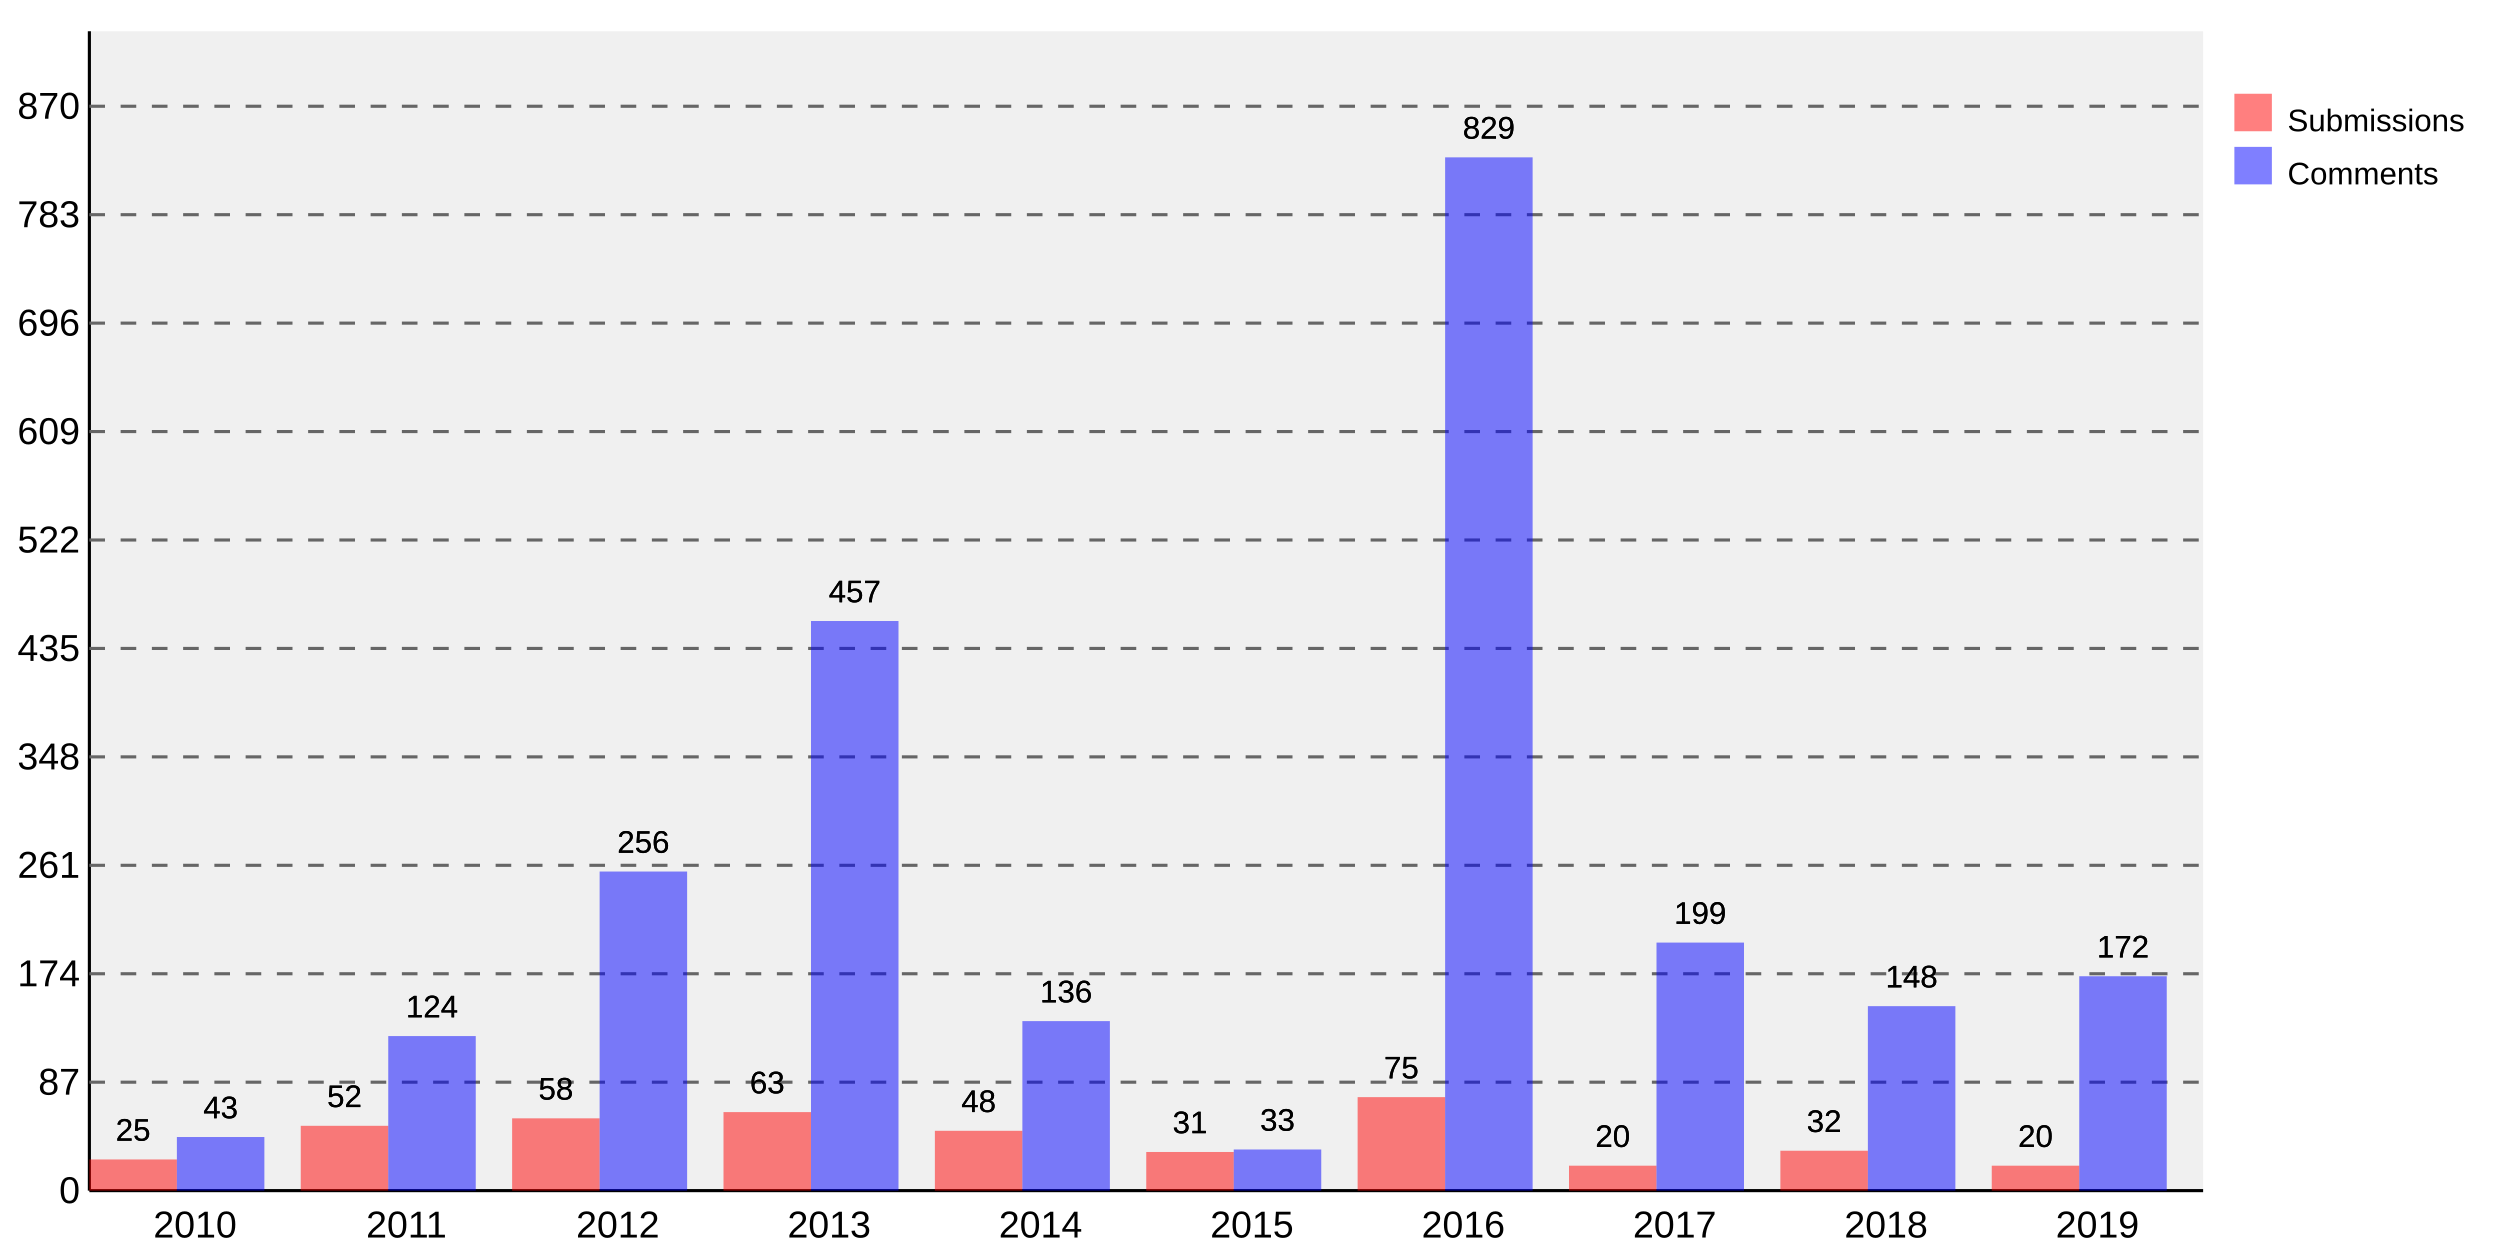
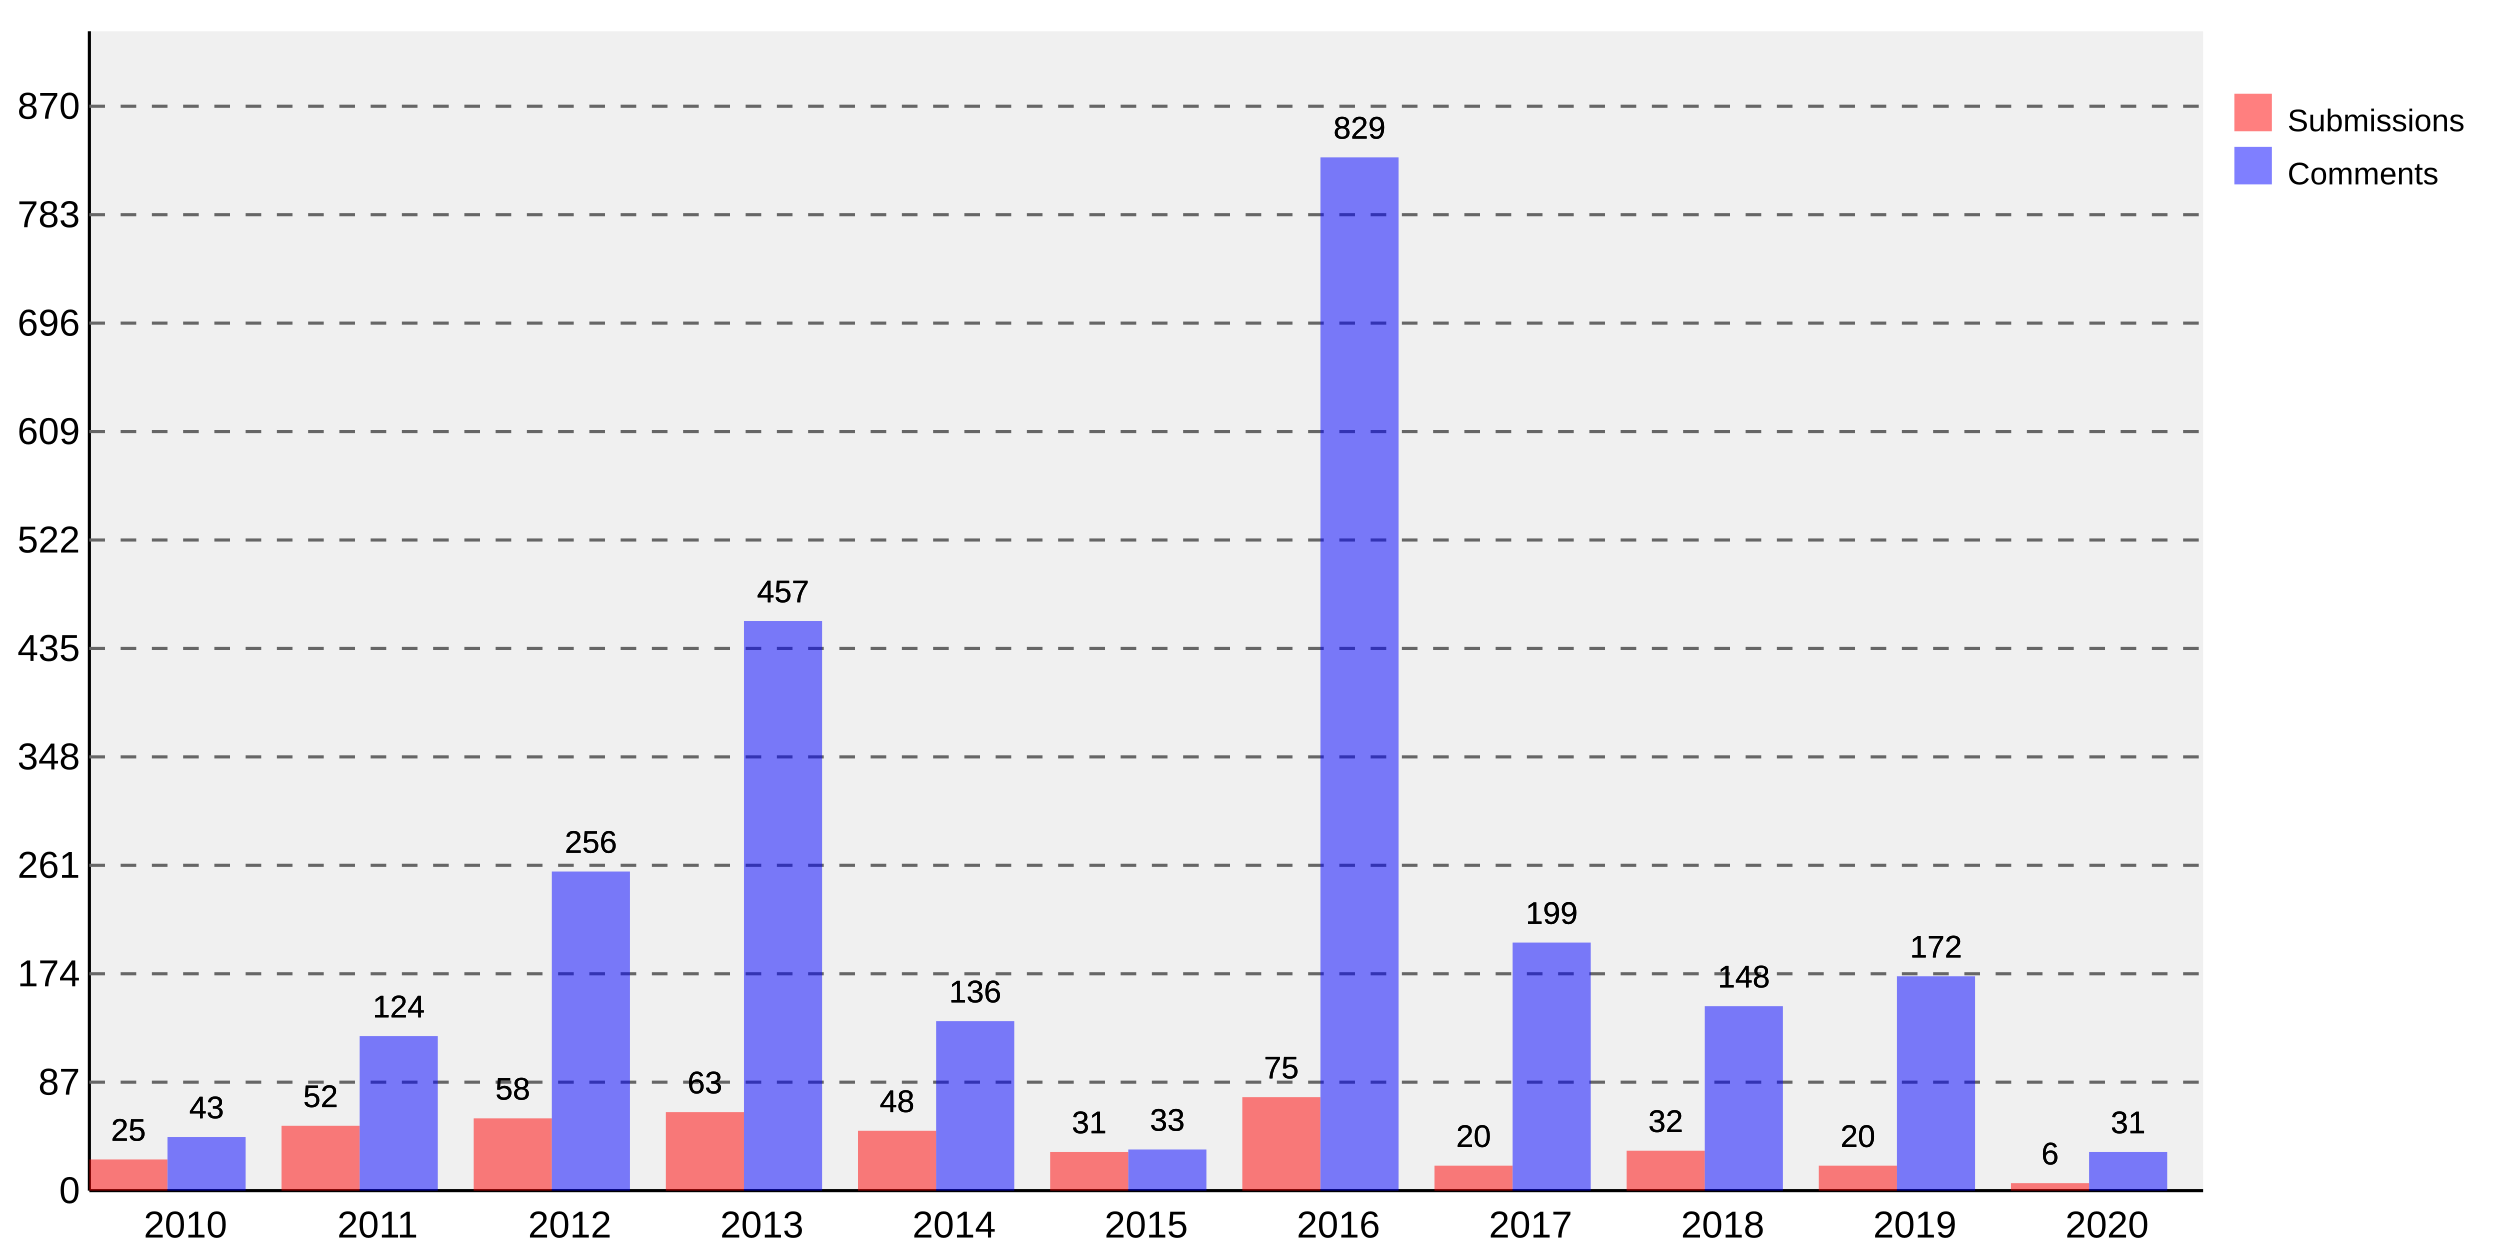
<svg xmlns="http://www.w3.org/2000/svg" viewBox="0 0 800 400">
  <defs>
    <style type="text/css">/*
Base styles for svg.charts.Graph
*/
.svgBackground {
    fill: #fff
    }
.graphBackground {
    fill: #f0f0f0
    }
/* graphs titles */
.mainTitle {
    text-anchor: middle;
    fill: #000;
    font-size: 16px;
    font-family: "Arial", sans-serif;
    font-weight: normal
    }
.subTitle {
    text-anchor: middle;
    fill: #999;
    font-size: 14px;
    font-family: "Arial", sans-serif;
    font-weight: normal
    }
.axis {
    stroke: #000;
    stroke-width: 1px
    }
.guideLines {
    stroke: #666;
    stroke-width: 1px;
    stroke-dasharray: 5, 5
    }
.xAxisLabels {
    text-anchor: middle;
    fill: #000;
    font-size: 12px;
    font-family: "Arial", sans-serif;
    font-weight: normal
    }
.yAxisLabels {
    text-anchor: end;
    fill: #000;
    font-size: 12px;
    font-family: "Arial", sans-serif;
    font-weight: normal
    }
.xAxisTitle {
    text-anchor: middle;
    fill: #f00;
    font-size: 14px;
    font-family: "Arial", sans-serif;
    font-weight: normal
    }
.yAxisTitle {
    fill: #f00;
    text-anchor: middle;
    font-size: 14px;
    font-family: "Arial", sans-serif;
    font-weight: normal
    }
.dataPointLabel {
    fill: #000;
    text-anchor: middle;
    font-size: 10px;
    font-family: "Arial", sans-serif;
    font-weight: normal
    }
.staggerGuideLine {
    fill: none;
    stroke: #000;
    stroke-width: 0.5px
    }
.keyText {
    fill: #000;
    text-anchor: start;
    font-size: 10px;
    font-family: "Arial", sans-serif;
    font-weight: normal
    }
/*
default fill styles for multiple datasets (probably only use a single
dataset on this graph though)
*/
.key1, .fill1 {
    fill: #f00;
    fill-opacity: 0.5;
    stroke: none;
    stroke-width: 0.5px
    }
.key2, .fill2 {
    fill: #00f;
    fill-opacity: 0.5;
    stroke: none;
    stroke-width: 1px
    }
.key3, .fill3 {
    fill: #0f0;
    fill-opacity: 0.5;
    stroke: none;
    stroke-width: 1px
    }
.key4, .fill4 {
    fill: #fc0;
    fill-opacity: 0.5;
    stroke: none;
    stroke-width: 1px
    }
.key5, .fill5 {
    fill: #0cf;
    fill-opacity: 0.5;
    stroke: none;
    stroke-width: 1px
    }
.key6, .fill6 {
    fill: #f0f;
    fill-opacity: 0.5;
    stroke: none;
    stroke-width: 1px
    }
.key7, .fill7 {
    fill: #0ff;
    fill-opacity: 0.5;
    stroke: none;
    stroke-width: 1px
    }
.key8, .fill8 {
    fill: #ff0;
    fill-opacity: 0.5;
    stroke: none;
    stroke-width: 1px
    }
.key9, .fill9 {
    fill: #c66;
    fill-opacity: 0.5;
    stroke: none;
    stroke-width: 1px
    }
.key10, .fill10 {
    fill: #639;
    fill-opacity: 0.5;
    stroke: none;
    stroke-width: 1px
    }
.key11, .fill11 {
    fill: #390;
    fill-opacity: 0.5;
    stroke: none;
    stroke-width: 1px
    }
.key12, .fill12 {
    fill: #96F;
    fill-opacity: 0.5;
    stroke: none;
    stroke-width: 1px
    }</style>
  </defs>
  <rect width="800" height="400" x="0" y="0" class="svgBackground" />
  <g transform="translate (28.6 10)">
    <rect x="0" y="0" width="676.4" height="371" class="graphBackground" />
    <path d="M 0 0 v371" class="axis" id="xAxis" />
    <path d="M 0 371 h676.4" class="axis" id="yAxis" />
-     <text class="xAxisLabels" x="33.82" y="386" style="text-anchor: middle">2010</text>
-     <text class="xAxisLabels" x="101.46" y="386" style="text-anchor: middle">2011</text>
-     <text class="xAxisLabels" x="169.1" y="386" style="text-anchor: middle">2012</text>
-     <text class="xAxisLabels" x="236.74" y="386" style="text-anchor: middle">2013</text>
-     <text class="xAxisLabels" x="304.38" y="386" style="text-anchor: middle">2014</text>
-     <text class="xAxisLabels" x="372.02" y="386" style="text-anchor: middle">2015</text>
-     <text class="xAxisLabels" x="439.66" y="386" style="text-anchor: middle">2016</text>
-     <text class="xAxisLabels" x="507.3" y="386" style="text-anchor: middle">2017</text>
-     <text class="xAxisLabels" x="574.94" y="386" style="text-anchor: middle">2018</text>
-     <text class="xAxisLabels" x="642.58" y="386" style="text-anchor: middle">2019</text>
+     <text class="xAxisLabels" x="30.745" y="386" style="text-anchor: middle">2010</text>
+     <text class="xAxisLabels" x="92.236" y="386" style="text-anchor: middle">2011</text>
+     <text class="xAxisLabels" x="153.727" y="386" style="text-anchor: middle">2012</text>
+     <text class="xAxisLabels" x="215.218" y="386" style="text-anchor: middle">2013</text>
+     <text class="xAxisLabels" x="276.709" y="386" style="text-anchor: middle">2014</text>
+     <text class="xAxisLabels" x="338.2" y="386" style="text-anchor: middle">2015</text>
+     <text class="xAxisLabels" x="399.691" y="386" style="text-anchor: middle">2016</text>
+     <text class="xAxisLabels" x="461.182" y="386" style="text-anchor: middle">2017</text>
+     <text class="xAxisLabels" x="522.673" y="386" style="text-anchor: middle">2018</text>
+     <text class="xAxisLabels" x="584.164" y="386" style="text-anchor: middle">2019</text>
+     <text class="xAxisLabels" x="645.655" y="386" style="text-anchor: middle">2020</text>
    <text class="yAxisLabels" x="-3" y="375.0" style="text-anchor: end">0</text>
    <text class="yAxisLabels" x="-3" y="340.3" style="text-anchor: end">87</text>
    <text class="yAxisLabels" x="-3" y="305.6" style="text-anchor: end">174</text>
    <text class="yAxisLabels" x="-3" y="270.9" style="text-anchor: end">261</text>
    <text class="yAxisLabels" x="-3" y="236.2" style="text-anchor: end">348</text>
    <text class="yAxisLabels" x="-3" y="201.5" style="text-anchor: end">435</text>
    <text class="yAxisLabels" x="-3" y="166.8" style="text-anchor: end">522</text>
    <text class="yAxisLabels" x="-3" y="132.1" style="text-anchor: end">609</text>
    <text class="yAxisLabels" x="-3" y="97.4" style="text-anchor: end">696</text>
    <text class="yAxisLabels" x="-3" y="62.7" style="text-anchor: end">783</text>
    <text class="yAxisLabels" x="-3" y="28.0" style="text-anchor: end">870</text>
    <path d="M 0 336.3 h676.4" class="guideLines" />
    <path d="M 0 301.6 h676.4" class="guideLines" />
    <path d="M 0 266.9 h676.4" class="guideLines" />
    <path d="M 0 232.2 h676.4" class="guideLines" />
    <path d="M 0 197.5 h676.4" class="guideLines" />
    <path d="M 0 162.8 h676.4" class="guideLines" />
    <path d="M 0 128.1 h676.4" class="guideLines" />
    <path d="M 0 93.4 h676.4" class="guideLines" />
    <path d="M 0 58.7 h676.4" class="guideLines" />
    <path d="M 0 24.0 h676.4" class="guideLines" />
-     <rect x="0.0" y="361.029" width="28.0" height="9.971" class="fill1" />
-     <rect x="28.0" y="353.849" width="28.0" height="17.151" class="fill2" />
-     <rect x="67.64" y="350.26" width="28.0" height="20.74" class="fill1" />
-     <rect x="95.64" y="321.543" width="28.0" height="49.457" class="fill2" />
-     <rect x="135.28" y="347.867" width="28.0" height="23.133" class="fill1" />
-     <rect x="163.28" y="268.894" width="28.0" height="102.106" class="fill2" />
-     <rect x="202.92" y="345.872" width="28.0" height="25.128" class="fill1" />
-     <rect x="230.92" y="188.725" width="28.0" height="182.275" class="fill2" />
-     <rect x="270.56" y="351.855" width="28.0" height="19.145" class="fill1" />
-     <rect x="298.56" y="316.756" width="28.0" height="54.244" class="fill2" />
-     <rect x="338.2" y="358.636" width="28.0" height="12.364" class="fill1" />
-     <rect x="366.2" y="357.838" width="28.0" height="13.162" class="fill2" />
-     <rect x="405.84" y="341.086" width="28.0" height="29.914" class="fill1" />
-     <rect x="433.84" y="40.353" width="28.0" height="330.647" class="fill2" />
-     <rect x="473.48" y="363.023" width="28.0" height="7.977" class="fill1" />
-     <rect x="501.48" y="291.629" width="28.0" height="79.371" class="fill2" />
-     <rect x="541.12" y="358.237" width="28.0" height="12.763" class="fill1" />
-     <rect x="569.12" y="311.97" width="28.0" height="59.03" class="fill2" />
-     <rect x="608.76" y="363.023" width="28.0" height="7.977" class="fill1" />
-     <rect x="636.76" y="302.398" width="28.0" height="68.602" class="fill2" />
+     <rect x="0.0" y="361.029" width="25.0" height="9.971" class="fill1" />
+     <rect x="25.0" y="353.849" width="25.0" height="17.151" class="fill2" />
+     <rect x="61.491" y="350.26" width="25.0" height="20.74" class="fill1" />
+     <rect x="86.491" y="321.543" width="25.0" height="49.457" class="fill2" />
+     <rect x="122.982" y="347.867" width="25.0" height="23.133" class="fill1" />
+     <rect x="147.982" y="268.894" width="25.0" height="102.106" class="fill2" />
+     <rect x="184.473" y="345.872" width="25.0" height="25.128" class="fill1" />
+     <rect x="209.473" y="188.725" width="25.0" height="182.275" class="fill2" />
+     <rect x="245.964" y="351.855" width="25.0" height="19.145" class="fill1" />
+     <rect x="270.964" y="316.756" width="25.0" height="54.244" class="fill2" />
+     <rect x="307.455" y="358.636" width="25.0" height="12.364" class="fill1" />
+     <rect x="332.455" y="357.838" width="25.0" height="13.162" class="fill2" />
+     <rect x="368.945" y="341.086" width="25.0" height="29.914" class="fill1" />
+     <rect x="393.945" y="40.353" width="25.0" height="330.647" class="fill2" />
+     <rect x="430.436" y="363.023" width="25.0" height="7.977" class="fill1" />
+     <rect x="455.436" y="291.629" width="25.0" height="79.371" class="fill2" />
+     <rect x="491.927" y="358.237" width="25.0" height="12.763" class="fill1" />
+     <rect x="516.927" y="311.97" width="25.0" height="59.03" class="fill2" />
+     <rect x="553.418" y="363.023" width="25.0" height="7.977" class="fill1" />
+     <rect x="578.418" y="302.398" width="25.0" height="68.602" class="fill2" />
+     <rect x="614.909" y="368.607" width="25.0" height="2.393" class="fill1" />
+     <rect x="639.909" y="358.636" width="25.0" height="12.364" class="fill2" />
    <g>
-       <text x="14.0" y="355.029" class="dataPointLabel" style="None stroke: #fff; stroke-width: 2;">25</text>
-       <text x="14.0" y="355.029" class="dataPointLabel">25</text>
-       <text x="42.0" y="347.849" class="dataPointLabel" style="None stroke: #fff; stroke-width: 2;">43</text>
-       <text x="42.0" y="347.849" class="dataPointLabel">43</text>
-       <text x="81.64" y="344.26" class="dataPointLabel" style="None stroke: #fff; stroke-width: 2;">52</text>
-       <text x="81.64" y="344.26" class="dataPointLabel">52</text>
-       <text x="109.64" y="315.543" class="dataPointLabel" style="None stroke: #fff; stroke-width: 2;">124</text>
-       <text x="109.64" y="315.543" class="dataPointLabel">124</text>
-       <text x="149.28" y="341.867" class="dataPointLabel" style="None stroke: #fff; stroke-width: 2;">58</text>
-       <text x="149.28" y="341.867" class="dataPointLabel">58</text>
-       <text x="177.28" y="262.894" class="dataPointLabel" style="None stroke: #fff; stroke-width: 2;">256</text>
-       <text x="177.28" y="262.894" class="dataPointLabel">256</text>
-       <text x="216.92" y="339.872" class="dataPointLabel" style="None stroke: #fff; stroke-width: 2;">63</text>
-       <text x="216.92" y="339.872" class="dataPointLabel">63</text>
-       <text x="244.92" y="182.725" class="dataPointLabel" style="None stroke: #fff; stroke-width: 2;">457</text>
-       <text x="244.92" y="182.725" class="dataPointLabel">457</text>
-       <text x="284.56" y="345.855" class="dataPointLabel" style="None stroke: #fff; stroke-width: 2;">48</text>
-       <text x="284.56" y="345.855" class="dataPointLabel">48</text>
-       <text x="312.56" y="310.756" class="dataPointLabel" style="None stroke: #fff; stroke-width: 2;">136</text>
-       <text x="312.56" y="310.756" class="dataPointLabel">136</text>
-       <text x="352.2" y="352.636" class="dataPointLabel" style="None stroke: #fff; stroke-width: 2;">31</text>
-       <text x="352.2" y="352.636" class="dataPointLabel">31</text>
-       <text x="380.2" y="351.838" class="dataPointLabel" style="None stroke: #fff; stroke-width: 2;">33</text>
-       <text x="380.2" y="351.838" class="dataPointLabel">33</text>
-       <text x="419.84" y="335.086" class="dataPointLabel" style="None stroke: #fff; stroke-width: 2;">75</text>
-       <text x="419.84" y="335.086" class="dataPointLabel">75</text>
-       <text x="447.84" y="34.353" class="dataPointLabel" style="None stroke: #fff; stroke-width: 2;">829</text>
-       <text x="447.84" y="34.353" class="dataPointLabel">829</text>
-       <text x="487.48" y="357.023" class="dataPointLabel" style="None stroke: #fff; stroke-width: 2;">20</text>
-       <text x="487.48" y="357.023" class="dataPointLabel">20</text>
-       <text x="515.48" y="285.629" class="dataPointLabel" style="None stroke: #fff; stroke-width: 2;">199</text>
-       <text x="515.48" y="285.629" class="dataPointLabel">199</text>
-       <text x="555.12" y="352.237" class="dataPointLabel" style="None stroke: #fff; stroke-width: 2;">32</text>
-       <text x="555.12" y="352.237" class="dataPointLabel">32</text>
-       <text x="583.12" y="305.97" class="dataPointLabel" style="None stroke: #fff; stroke-width: 2;">148</text>
-       <text x="583.12" y="305.97" class="dataPointLabel">148</text>
-       <text x="622.76" y="357.023" class="dataPointLabel" style="None stroke: #fff; stroke-width: 2;">20</text>
-       <text x="622.76" y="357.023" class="dataPointLabel">20</text>
-       <text x="650.76" y="296.398" class="dataPointLabel" style="None stroke: #fff; stroke-width: 2;">172</text>
-       <text x="650.76" y="296.398" class="dataPointLabel">172</text>
+       <text x="12.5" y="355.029" class="dataPointLabel" style="None stroke: #fff; stroke-width: 2;">25</text>
+       <text x="12.5" y="355.029" class="dataPointLabel">25</text>
+       <text x="37.5" y="347.849" class="dataPointLabel" style="None stroke: #fff; stroke-width: 2;">43</text>
+       <text x="37.5" y="347.849" class="dataPointLabel">43</text>
+       <text x="73.991" y="344.26" class="dataPointLabel" style="None stroke: #fff; stroke-width: 2;">52</text>
+       <text x="73.991" y="344.26" class="dataPointLabel">52</text>
+       <text x="98.991" y="315.543" class="dataPointLabel" style="None stroke: #fff; stroke-width: 2;">124</text>
+       <text x="98.991" y="315.543" class="dataPointLabel">124</text>
+       <text x="135.482" y="341.867" class="dataPointLabel" style="None stroke: #fff; stroke-width: 2;">58</text>
+       <text x="135.482" y="341.867" class="dataPointLabel">58</text>
+       <text x="160.482" y="262.894" class="dataPointLabel" style="None stroke: #fff; stroke-width: 2;">256</text>
+       <text x="160.482" y="262.894" class="dataPointLabel">256</text>
+       <text x="196.973" y="339.872" class="dataPointLabel" style="None stroke: #fff; stroke-width: 2;">63</text>
+       <text x="196.973" y="339.872" class="dataPointLabel">63</text>
+       <text x="221.973" y="182.725" class="dataPointLabel" style="None stroke: #fff; stroke-width: 2;">457</text>
+       <text x="221.973" y="182.725" class="dataPointLabel">457</text>
+       <text x="258.464" y="345.855" class="dataPointLabel" style="None stroke: #fff; stroke-width: 2;">48</text>
+       <text x="258.464" y="345.855" class="dataPointLabel">48</text>
+       <text x="283.464" y="310.756" class="dataPointLabel" style="None stroke: #fff; stroke-width: 2;">136</text>
+       <text x="283.464" y="310.756" class="dataPointLabel">136</text>
+       <text x="319.955" y="352.636" class="dataPointLabel" style="None stroke: #fff; stroke-width: 2;">31</text>
+       <text x="319.955" y="352.636" class="dataPointLabel">31</text>
+       <text x="344.955" y="351.838" class="dataPointLabel" style="None stroke: #fff; stroke-width: 2;">33</text>
+       <text x="344.955" y="351.838" class="dataPointLabel">33</text>
+       <text x="381.445" y="335.086" class="dataPointLabel" style="None stroke: #fff; stroke-width: 2;">75</text>
+       <text x="381.445" y="335.086" class="dataPointLabel">75</text>
+       <text x="406.445" y="34.353" class="dataPointLabel" style="None stroke: #fff; stroke-width: 2;">829</text>
+       <text x="406.445" y="34.353" class="dataPointLabel">829</text>
+       <text x="442.936" y="357.023" class="dataPointLabel" style="None stroke: #fff; stroke-width: 2;">20</text>
+       <text x="442.936" y="357.023" class="dataPointLabel">20</text>
+       <text x="467.936" y="285.629" class="dataPointLabel" style="None stroke: #fff; stroke-width: 2;">199</text>
+       <text x="467.936" y="285.629" class="dataPointLabel">199</text>
+       <text x="504.427" y="352.237" class="dataPointLabel" style="None stroke: #fff; stroke-width: 2;">32</text>
+       <text x="504.427" y="352.237" class="dataPointLabel">32</text>
+       <text x="529.427" y="305.97" class="dataPointLabel" style="None stroke: #fff; stroke-width: 2;">148</text>
+       <text x="529.427" y="305.97" class="dataPointLabel">148</text>
+       <text x="565.918" y="357.023" class="dataPointLabel" style="None stroke: #fff; stroke-width: 2;">20</text>
+       <text x="565.918" y="357.023" class="dataPointLabel">20</text>
+       <text x="590.918" y="296.398" class="dataPointLabel" style="None stroke: #fff; stroke-width: 2;">172</text>
+       <text x="590.918" y="296.398" class="dataPointLabel">172</text>
+       <text x="627.409" y="362.607" class="dataPointLabel" style="None stroke: #fff; stroke-width: 2;">6</text>
+       <text x="627.409" y="362.607" class="dataPointLabel">6</text>
+       <text x="652.409" y="352.636" class="dataPointLabel" style="None stroke: #fff; stroke-width: 2;">31</text>
+       <text x="652.409" y="352.636" class="dataPointLabel">31</text>
    </g>
  </g>
  <g transform="translate(715 30)">
    <rect x="0" y="0" width="12" height="12" class="key1" />
    <text x="17" y="12" class="keyText">Submissions</text>
    <rect x="0" y="17" width="12" height="12" class="key2" />
    <text x="17" y="29" class="keyText">Comments</text>
  </g>
</svg>
